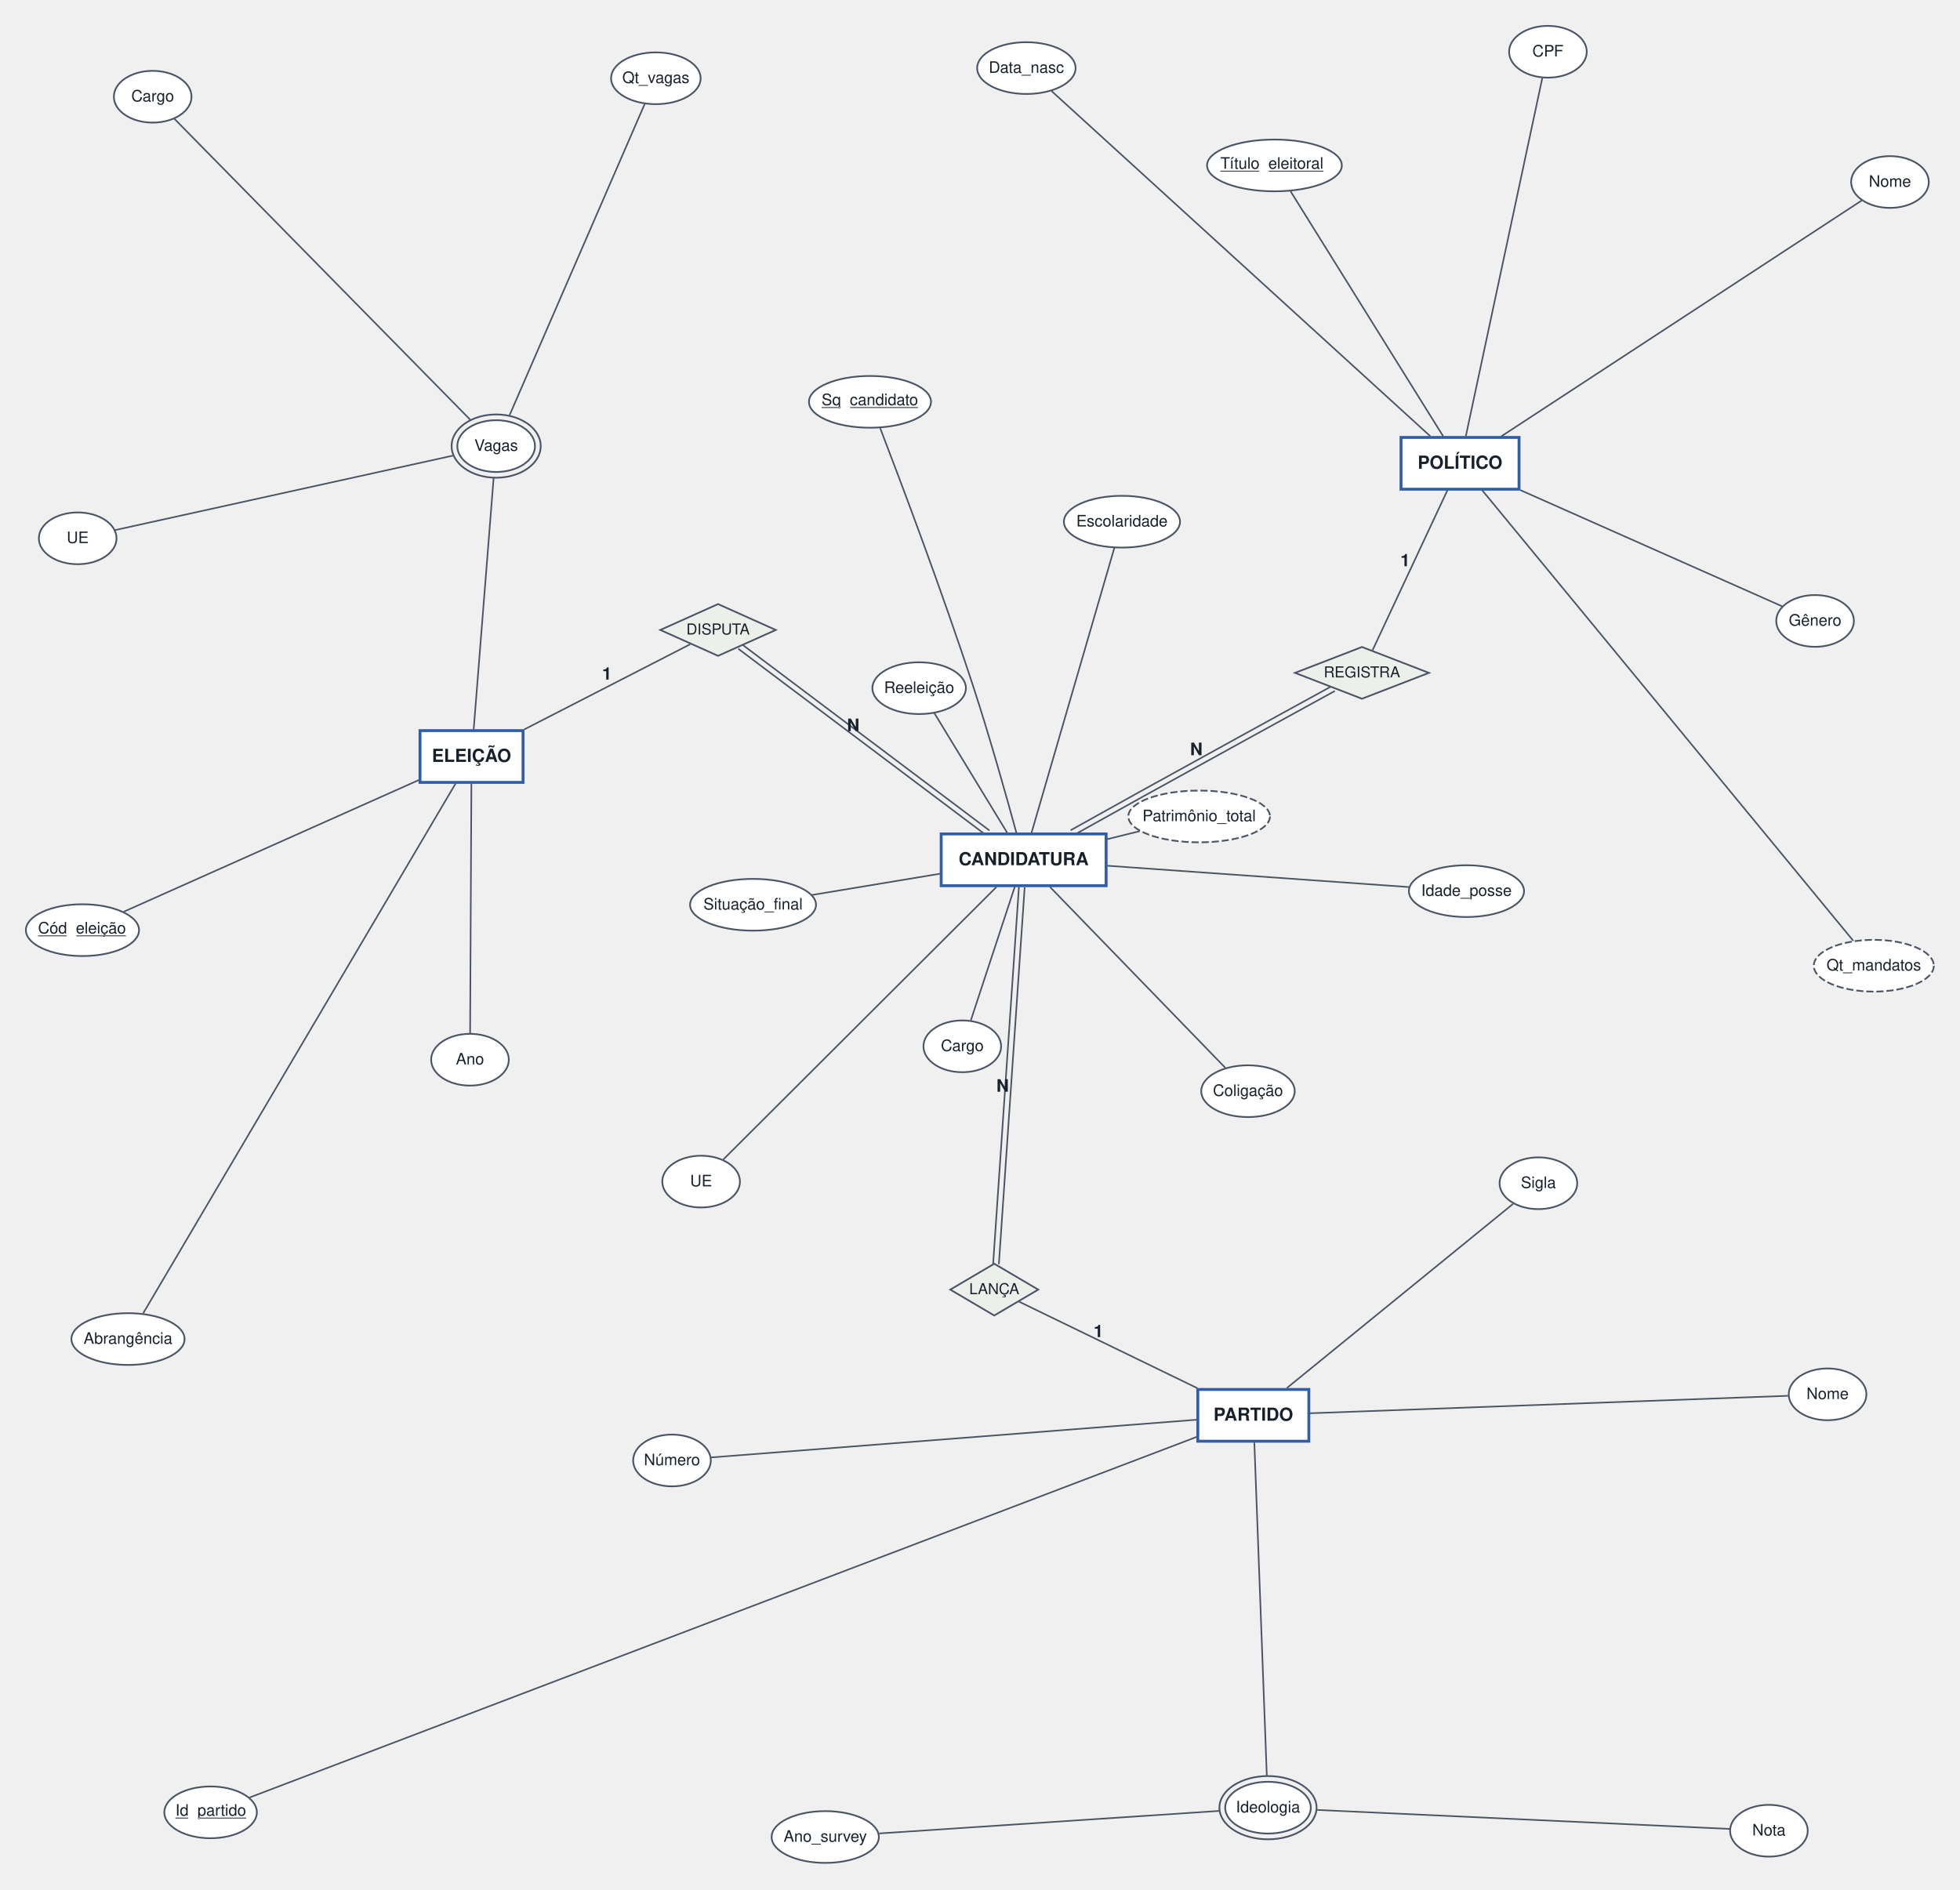
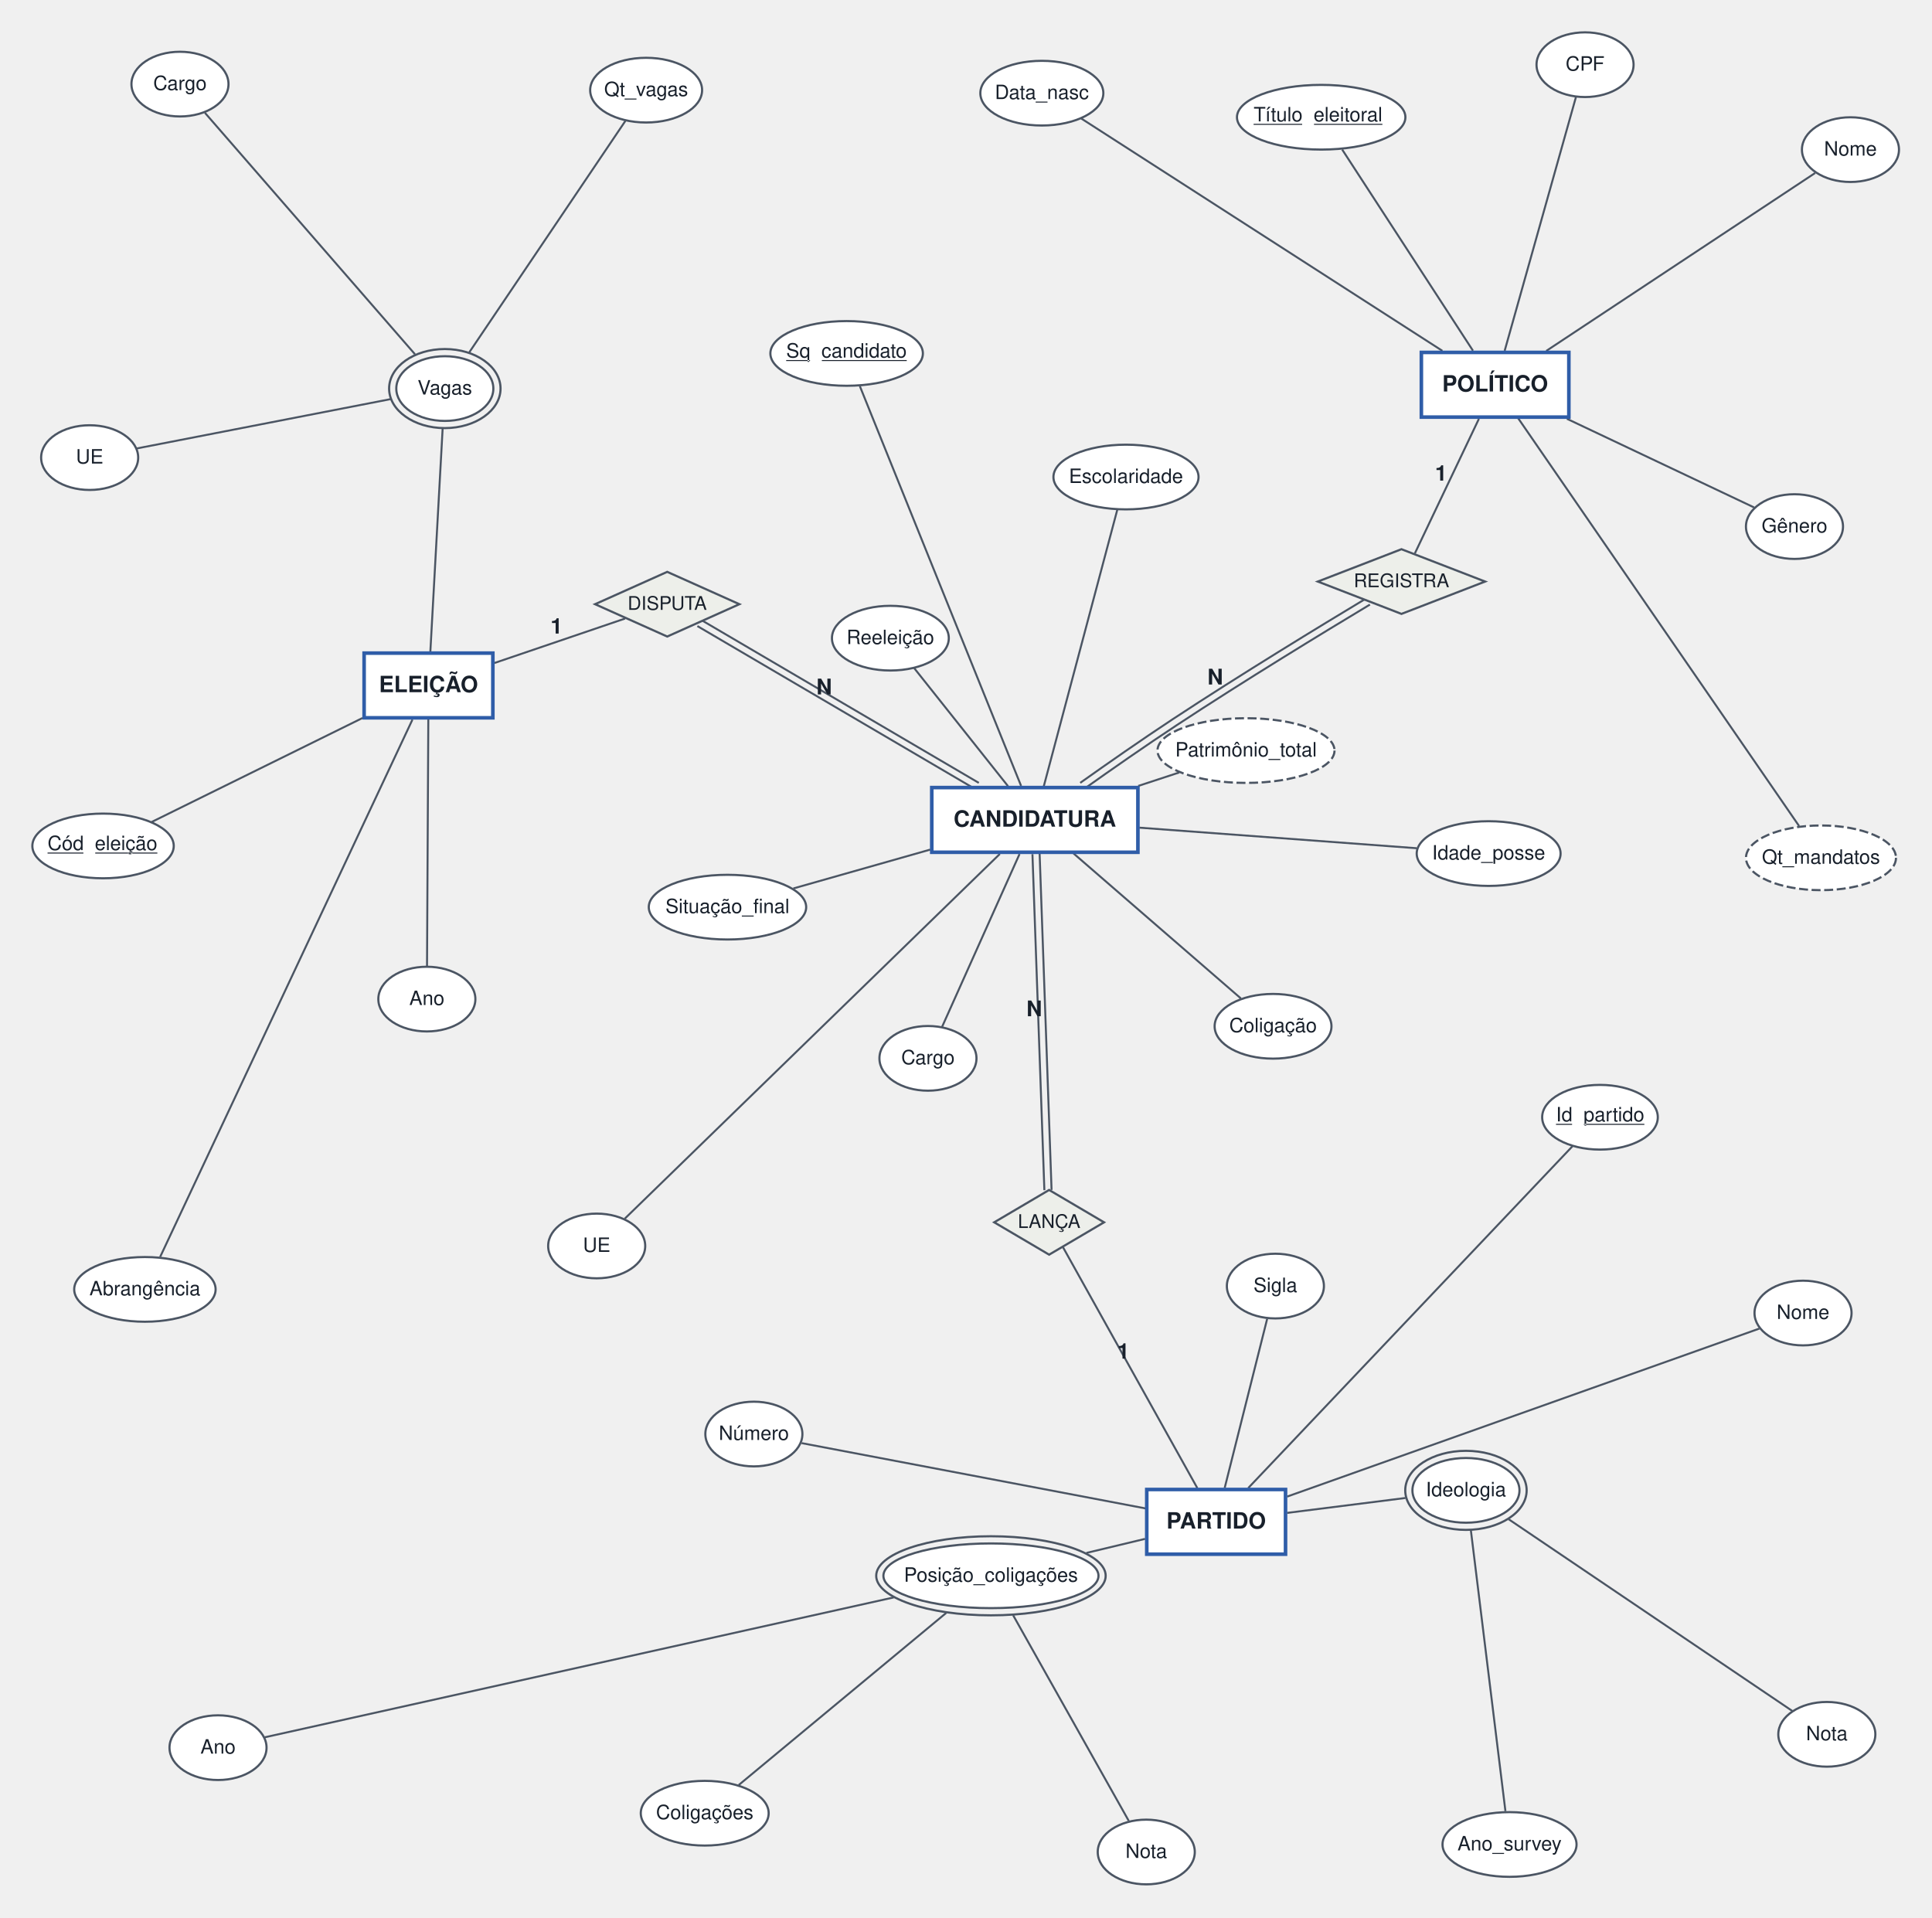
- <svg xmlns="http://www.w3.org/2000/svg" width="1363pt" height="1314pt" viewBox="0.00 0.00 1363.00 1314.00">
-   <g id="graph0" class="graph" transform="scale(1 1) rotate(0) translate(18 1295.62)">
+ <svg xmlns="http://www.w3.org/2000/svg" width="1075pt" height="1067pt" viewBox="0.00 0.00 1075.00 1067.00">
+   <g id="graph0" class="graph" transform="scale(1 1) rotate(0) translate(18 1048.53)">
    <g id="edge1" class="edge">
-       <path fill="none" stroke="#4b5563" stroke-width="1.1" d="M936.42,-843.25C949.07,-870.27 974.99,-925.68 988.58,-954.71" />
-       <text xml:space="preserve" text-anchor="middle" x="959.15" y="-901.82" font-family="Helvetica,sans-Serif" font-weight="bold" font-size="12.00" fill="#18202b">1</text>
+       <path fill="none" stroke="#4b5563" stroke-width="1.1" d="M769.27,-740.62C778.67,-760.37 794.8,-794.27 804.88,-815.46" />
+       <text xml:space="preserve" text-anchor="middle" x="783.82" y="-781.1" font-family="Helvetica,sans-Serif" font-weight="bold" font-size="12.00" fill="#18202b">1</text>
    </g>
    <g id="edge2" class="edge">
-       <path fill="none" stroke="#4b5563" stroke-width="1.1" d="M908.35,-818.56C879.17,-802.57 822.95,-771.73 775.24,-745.31 759.2,-736.42 741.43,-726.52 726.52,-718.18" />
-       <path fill="none" stroke="none" stroke-width="1.1" d="M909.31,-816.8C880.13,-800.82 823.91,-769.98 776.21,-743.56 760.17,-734.67 742.4,-724.77 727.49,-716.44" />
-       <path fill="none" stroke="#4b5563" stroke-width="1.1" d="M910.27,-815.05C881.09,-799.07 824.88,-768.23 777.18,-741.81 761.14,-732.93 743.38,-723.02 728.47,-714.69" />
-       <text xml:space="preserve" text-anchor="middle" x="813.94" y="-770.39" font-family="Helvetica,sans-Serif" font-weight="bold" font-size="12.00" fill="#18202b">N</text>
+       <path fill="none" stroke="#4b5563" stroke-width="1.1" d="M742.18,-715.55C717.39,-700.65 672.25,-673.18 634.52,-648.33 617.13,-636.87 598.01,-623.53 583.05,-612.91" />
+       <path fill="none" stroke="none" stroke-width="1.1" d="M743.22,-713.83C718.43,-698.94 673.29,-671.48 635.62,-646.66 618.27,-635.23 599.15,-621.89 584.2,-611.28" />
+       <path fill="none" stroke="#4b5563" stroke-width="1.1" d="M744.25,-712.12C719.46,-697.23 674.33,-669.77 636.72,-644.99 619.42,-633.59 600.3,-620.25 585.36,-609.64" />
+       <text xml:space="preserve" text-anchor="middle" x="658.18" y="-667.65" font-family="Helvetica,sans-Serif" font-weight="bold" font-size="12.00" fill="#18202b">N</text>
    </g>
    <g id="edge3" class="edge">
-       <path fill="none" stroke="#4b5563" stroke-width="1.1" d="M462,-847.57C434.06,-833.23 381.9,-806.44 346.54,-788.29" />
-       <text xml:space="preserve" text-anchor="middle" x="404.05" y="-822.96" font-family="Helvetica,sans-Serif" font-weight="bold" font-size="12.00" fill="#18202b">1</text>
+       <path fill="none" stroke="#4b5563" stroke-width="1.1" d="M329.81,-704.35C309.7,-697.5 280.38,-687.52 257.15,-679.62" />
+       <text xml:space="preserve" text-anchor="middle" x="291.65" y="-695.98" font-family="Helvetica,sans-Serif" font-weight="bold" font-size="12.00" fill="#18202b">1</text>
    </g>
    <g id="edge4" class="edge">
-       <path fill="none" stroke="#4b5563" stroke-width="1.1" d="M495.41,-844.4C531.67,-817.12 623.19,-748.27 667.65,-714.83" />
-       <path fill="none" stroke="none" stroke-width="1.1" d="M496.61,-846C532.88,-818.72 624.4,-749.87 668.85,-716.43" />
-       <path fill="none" stroke="#4b5563" stroke-width="1.1" d="M497.82,-847.59C534.08,-820.31 625.6,-751.47 670.06,-718.03" />
-       <text xml:space="preserve" text-anchor="middle" x="575.33" y="-787.12" font-family="Helvetica,sans-Serif" font-weight="bold" font-size="12.00" fill="#18202b">N</text>
+       <path fill="none" stroke="#4b5563" stroke-width="1.1" d="M370.03,-700.16C404.54,-679.91 480.98,-635.06 524.61,-609.45" />
+       <path fill="none" stroke="none" stroke-width="1.1" d="M371.04,-701.88C405.55,-681.63 481.99,-636.78 525.62,-611.18" />
+       <path fill="none" stroke="#4b5563" stroke-width="1.1" d="M372.06,-703.61C406.56,-683.36 483,-638.51 526.63,-612.9" />
+       <text xml:space="preserve" text-anchor="middle" x="440.58" y="-662.14" font-family="Helvetica,sans-Serif" font-weight="bold" font-size="12.00" fill="#18202b">N</text>
    </g>
    <g id="edge6" class="edge">
-       <path fill="none" stroke="#4b5563" stroke-width="1.1" d="M676.62,-416.37C680.23,-469.16 690.86,-624.5 694.57,-678.63" />
-       <path fill="none" stroke="none" stroke-width="1.1" d="M674.62,-416.51C678.24,-469.3 688.87,-624.64 692.57,-678.76" />
-       <path fill="none" stroke="#4b5563" stroke-width="1.1" d="M672.63,-416.64C676.24,-469.43 686.87,-624.78 690.58,-678.9" />
-       <text xml:space="preserve" text-anchor="middle" x="679.23" y="-536.33" font-family="Helvetica,sans-Serif" font-weight="bold" font-size="12.00" fill="#18202b">N</text>
+       <path fill="none" stroke="#4b5563" stroke-width="1.1" d="M567.11,-386.39C565.63,-428.01 561.98,-530.78 560.47,-573.39" />
+       <path fill="none" stroke="none" stroke-width="1.1" d="M565.11,-386.32C563.63,-427.94 559.99,-530.71 558.47,-573.32" />
+       <path fill="none" stroke="#4b5563" stroke-width="1.1" d="M563.11,-386.25C561.64,-427.87 557.99,-530.64 556.47,-573.25" />
+       <text xml:space="preserve" text-anchor="middle" x="557.47" y="-483.05" font-family="Helvetica,sans-Serif" font-weight="bold" font-size="12.00" fill="#18202b">N</text>
    </g>
    <g id="edge5" class="edge">
-       <path fill="none" stroke="#4b5563" stroke-width="1.1" d="M690.68,-390.32C719.04,-376.56 776.16,-348.84 814.64,-330.16" />
-       <text xml:space="preserve" text-anchor="middle" x="745.86" y="-365.68" font-family="Helvetica,sans-Serif" font-weight="bold" font-size="12.00" fill="#18202b">1</text>
+       <path fill="none" stroke="#4b5563" stroke-width="1.1" d="M573.51,-354.45C590.18,-324.57 629.39,-254.25 648.23,-220.47" />
+       <text xml:space="preserve" text-anchor="middle" x="607.06" y="-292.52" font-family="Helvetica,sans-Serif" font-weight="bold" font-size="12.00" fill="#18202b">1</text>
    </g>
    <g id="edge7" class="edge">
-       <path fill="none" stroke="#4b5563" stroke-width="1.1" d="M879.49,-1162.55C903.77,-1123.56 960.98,-1031.72 985.65,-992.11" />
+       <path fill="none" stroke="#4b5563" stroke-width="1.1" d="M728.8,-965.34C747.2,-937.04 782.78,-882.3 801.58,-853.39" />
    </g>
    <g id="edge8" class="edge">
-       <path fill="none" stroke="#4b5563" stroke-width="1.1" d="M1276.68,-1156.2C1225.24,-1122.53 1086.25,-1031.58 1025.92,-992.1" />
+       <path fill="none" stroke="#4b5563" stroke-width="1.1" d="M991.95,-952.25C956.78,-928.98 883.05,-880.18 842.36,-853.26" />
    </g>
    <g id="edge9" class="edge">
-       <path fill="none" stroke="#4b5563" stroke-width="1.1" d="M1054.52,-1241.28C1043.54,-1189.83 1012.5,-1044.48 1001.36,-992.32" />
+       <path fill="none" stroke="#4b5563" stroke-width="1.1" d="M858.87,-994.47C849.36,-960.6 828.91,-887.85 819.22,-853.34" />
    </g>
    <g id="edge10" class="edge">
-       <path fill="none" stroke="#4b5563" stroke-width="1.1" d="M713.26,-1232.31C765.55,-1184.64 920.39,-1043.5 976.62,-992.25" />
+       <path fill="none" stroke="#4b5563" stroke-width="1.1" d="M583.64,-982.58C629.06,-953.36 733.41,-886.22 784.56,-853.31" />
    </g>
    <g id="edge11" class="edge">
-       <path fill="none" stroke="#4b5563" stroke-width="1.1" d="M1221.44,-873.88C1180.01,-892.28 1091.8,-931.44 1039.24,-954.77" />
+       <path fill="none" stroke="#4b5563" stroke-width="1.1" d="M958.02,-766.16C931.37,-778.78 886.48,-800.05 853.86,-815.5" />
    </g>
    <g id="edge12" class="edge">
-       <path fill="none" stroke="#4b5563" stroke-width="1.1" d="M1270.79,-641.3C1222.14,-700.37 1063.02,-893.6 1012.71,-954.69" />
+       <path fill="none" stroke="#4b5563" stroke-width="1.1" d="M983.05,-588.88C950.26,-636.49 860.31,-767.06 826.75,-815.78" />
    </g>
    <g id="edge13" class="edge">
-       <path fill="none" stroke="#4b5563" stroke-width="1.1" d="M68.04,-661.52C117.54,-683.62 218.9,-728.86 273.37,-753.17" />
+       <path fill="none" stroke="#4b5563" stroke-width="1.1" d="M66.45,-591.18C97.63,-606.55 148.97,-631.88 183.71,-649.01" />
    </g>
    <g id="edge14" class="edge">
-       <path fill="none" stroke="#4b5563" stroke-width="1.1" d="M308.92,-576.94C309.12,-616.72 309.6,-710.57 309.81,-750.72" />
+       <path fill="none" stroke="#4b5563" stroke-width="1.1" d="M219.6,-510.94C219.78,-544.28 220.14,-614.48 220.32,-648.22" />
    </g>
    <g id="edge15" class="edge">
-       <path fill="none" stroke="#4b5563" stroke-width="1.1" d="M81.58,-382.25C120.95,-449.02 258.84,-682.87 298.91,-750.83" />
+       <path fill="none" stroke="#4b5563" stroke-width="1.1" d="M71.11,-349.13C98.38,-407.2 183.63,-588.77 211.5,-648.13" />
    </g>
    <g id="edge16" class="edge">
-       <path fill="none" stroke="#4b5563" stroke-width="1.1" d="M325.26,-963.07C321.88,-920.41 314.54,-827.93 311.39,-788.22" />
+       <path fill="none" stroke="#4b5563" stroke-width="1.1" d="M228.29,-810.03C226.48,-777.27 223.15,-716.67 221.46,-685.98" />
    </g>
    <g id="edge17" class="edge">
-       <path fill="none" stroke="#4b5563" stroke-width="1.1" d="M62.11,-926.97C116.1,-938.87 239.83,-966.14 297.02,-978.75" />
+       <path fill="none" stroke="#4b5563" stroke-width="1.1" d="M58.13,-799C94.67,-806.1 160.71,-818.94 199.27,-826.43" />
    </g>
    <g id="edge18" class="edge">
-       <path fill="none" stroke="#4b5563" stroke-width="1.1" d="M103.12,-1213.15C145,-1170.55 263.39,-1050.11 308.9,-1003.81" />
+       <path fill="none" stroke="#4b5563" stroke-width="1.1" d="M96,-985.79C123.23,-954.49 183.59,-885.1 212.9,-851.41" />
    </g>
    <g id="edge19" class="edge">
-       <path fill="none" stroke="#4b5563" stroke-width="1.1" d="M430.28,-1223.19C410.38,-1177.36 357.84,-1056.33 336.37,-1006.88" />
+       <path fill="none" stroke="#4b5563" stroke-width="1.1" d="M329.96,-981.23C309.11,-950.31 265.33,-885.4 243.09,-852.44" />
    </g>
    <g id="edge20" class="edge">
-       <path fill="none" stroke="#4b5563" stroke-width="1.1" d="M594.07,-997.89C607.48,-962.99 637.24,-884.31 659.18,-817.01 670.69,-781.72 682.39,-739.95 688.83,-716.34" />
+       <path fill="none" stroke="#4b5563" stroke-width="1.1" d="M460.45,-833.62C479.58,-786.19 530.73,-659.4 550.16,-611.22" />
    </g>
    <g id="edge21" class="edge">
-       <path fill="none" stroke="#4b5563" stroke-width="1.1" d="M484.98,-489.21C524.87,-529.01 631.38,-635.27 674.92,-678.71" />
+       <path fill="none" stroke="#4b5563" stroke-width="1.1" d="M329.63,-370.41C372.41,-412 491.35,-527.68 538.34,-573.37" />
    </g>
    <g id="edge22" class="edge">
-       <path fill="none" stroke="#4b5563" stroke-width="1.1" d="M657.12,-585.95C665.19,-610.45 679.53,-654.04 687.7,-678.9" />
+       <path fill="none" stroke="#4b5563" stroke-width="1.1" d="M506.23,-477.24C517.41,-502.19 537.78,-547.64 549.29,-573.31" />
    </g>
    <g id="edge23" class="edge">
-       <path fill="none" stroke="#4b5563" stroke-width="1.1" d="M834.04,-553.02C804.92,-583.06 742.97,-646.96 712.12,-678.79" />
+       <path fill="none" stroke="#4b5563" stroke-width="1.1" d="M672.47,-492.94C648.3,-513.88 605.26,-551.18 579.34,-573.63" />
    </g>
    <g id="edge24" class="edge">
-       <path fill="none" stroke="#4b5563" stroke-width="1.1" d="M756.97,-914.72C744.31,-871.16 712.19,-760.67 699.32,-716.39" />
+       <path fill="none" stroke="#4b5563" stroke-width="1.1" d="M603.66,-764.8C594.01,-728.52 572.55,-647.79 562.8,-611.1" />
    </g>
    <g id="edge25" class="edge">
-       <path fill="none" stroke="#4b5563" stroke-width="1.1" d="M961.85,-678.67C908.48,-682.45 813.51,-689.16 752.14,-693.5" />
+       <path fill="none" stroke="#4b5563" stroke-width="1.1" d="M770.3,-576.54C728.72,-579.62 663.23,-584.48 615.94,-587.98" />
    </g>
    <g id="edge26" class="edge">
-       <path fill="none" stroke="#4b5563" stroke-width="1.1" d="M631.75,-799.65C645.22,-777.53 668.41,-739.44 682.32,-716.58" />
+       <path fill="none" stroke="#4b5563" stroke-width="1.1" d="M490.69,-676.73C505.05,-658.66 527.89,-629.92 542.87,-611.08" />
    </g>
    <g id="edge27" class="edge">
-       <path fill="none" stroke="#4b5563" stroke-width="1.1" d="M546.5,-673.15C572.56,-677.47 606.73,-683.15 635.61,-687.94" />
+       <path fill="none" stroke="#4b5563" stroke-width="1.1" d="M423.47,-554.17C445.65,-560.46 474.42,-568.63 499.64,-575.79" />
    </g>
    <g id="edge28" class="edge">
-       <path fill="none" stroke="#4b5563" stroke-width="1.1" d="M774.58,-717.57C767.25,-715.76 759.49,-713.85 751.81,-711.94" />
+       <path fill="none" stroke="#4b5563" stroke-width="1.1" d="M638.12,-618.68C630.86,-616.29 623.09,-613.74 615.34,-611.2" />
    </g>
    <g id="edge29" class="edge">
-       <path fill="none" stroke="#4b5563" stroke-width="1.1" d="M155.55,-45.47C266.11,-87.57 683.3,-246.43 814.1,-296.24" />
+       <path fill="none" stroke="#4b5563" stroke-width="1.1" d="M856.9,-410.66C818.35,-370.03 717.69,-263.91 676.57,-220.56" />
    </g>
    <g id="edge30" class="edge">
-       <path fill="none" stroke="#4b5563" stroke-width="1.1" d="M476.45,-281.99C546.3,-287.41 732.4,-301.86 814.14,-308.21" />
+       <path fill="none" stroke="#4b5563" stroke-width="1.1" d="M428.03,-245.52C473.46,-236.89 566.34,-219.25 619.33,-209.19" />
    </g>
    <g id="edge31" class="edge">
-       <path fill="none" stroke="#4b5563" stroke-width="1.1" d="M1034.23,-458.35C998.41,-429.19 917.01,-362.92 876.86,-330.23" />
+       <path fill="none" stroke="#4b5563" stroke-width="1.1" d="M687.07,-314.65C680.84,-289.87 669.76,-245.78 663.45,-220.64" />
    </g>
    <g id="edge32" class="edge">
-       <path fill="none" stroke="#4b5563" stroke-width="1.1" d="M1225.46,-324.86C1156.12,-322.33 973.7,-315.66 892.97,-312.71" />
+       <path fill="none" stroke="#4b5563" stroke-width="1.1" d="M960.96,-309.26C905.02,-289.36 766.59,-240.1 698.21,-215.77" />
    </g>
    <g id="edge33" class="edge">
-       <path fill="none" stroke="#4b5563" stroke-width="1.1" d="M862.94,-60.73C860.98,-113.17 856.11,-243.45 854.28,-292.33" />
+       <path fill="none" stroke="#4b5563" stroke-width="1.1" d="M764.04,-214.99C744.19,-212.49 718.98,-209.31 698.19,-206.69" />
    </g>
    <g id="edge34" class="edge">
-       <path fill="none" stroke="#4b5563" stroke-width="1.1" d="M593.33,-20.48C653.75,-24.48 771.82,-32.31 829.89,-36.15" />
+       <path fill="none" stroke="#4b5563" stroke-width="1.1" d="M819.65,-40.71C815.17,-77.12 805.24,-157.82 800.42,-197.01" />
    </g>
    <g id="edge35" class="edge">
-       <path fill="none" stroke="#4b5563" stroke-width="1.1" d="M1184.79,-23.62C1121.91,-26.51 967.15,-33.64 898.05,-36.82" />
+       <path fill="none" stroke="#4b5563" stroke-width="1.1" d="M979.23,-96.5C942.32,-121.45 861.71,-175.94 821.49,-203.13" />
+     </g>
+     <g id="edge36" class="edge">
+       <path fill="none" stroke="#4b5563" stroke-width="1.1" d="M586.52,-184.42C597.46,-187.04 608.8,-189.76 619.15,-192.24" />
+     </g>
+     <g id="edge37" class="edge">
+       <path fill="none" stroke="#4b5563" stroke-width="1.1" d="M129.25,-81.81C197.98,-97.1 385.95,-138.9 479.3,-159.66" />
+     </g>
+     <g id="edge38" class="edge">
+       <path fill="none" stroke="#4b5563" stroke-width="1.1" d="M610.05,-35.33C594.25,-63.43 563.06,-118.9 545.73,-149.73" />
+     </g>
+     <g id="edge39" class="edge">
+       <path fill="none" stroke="#4b5563" stroke-width="1.1" d="M393.02,-55.25C421.77,-79.1 476.54,-124.54 508.5,-151.05" />
    </g>
    <g id="node1" class="node">
-       <polygon fill="#ffffff" stroke="#2f5da8" stroke-width="2" points="1038.35,-991.39 956.29,-991.39 956.29,-955.39 1038.35,-955.39 1038.35,-991.39" />
-       <text xml:space="preserve" text-anchor="middle" x="997.32" y="-969.64" font-family="Helvetica,sans-Serif" font-weight="bold" font-size="12.50" fill="#18202b">POLÍTICO</text>
+       <polygon fill="#ffffff" stroke="#2f5da8" stroke-width="2" points="854.94,-852.43 772.87,-852.43 772.87,-816.43 854.94,-816.43 854.94,-852.43" />
+       <text xml:space="preserve" text-anchor="middle" x="813.9" y="-830.68" font-family="Helvetica,sans-Serif" font-weight="bold" font-size="12.50" fill="#18202b">POLÍTICO</text>
    </g>
    <g id="node2" class="node">
-       <polygon fill="#ffffff" stroke="#2f5da8" stroke-width="2" points="345.72,-787.48 274.08,-787.48 274.08,-751.48 345.72,-751.48 345.72,-787.48" />
-       <text xml:space="preserve" text-anchor="middle" x="309.9" y="-765.73" font-family="Helvetica,sans-Serif" font-weight="bold" font-size="12.50" fill="#18202b">ELEIÇÃO</text>
+       <polygon fill="#ffffff" stroke="#2f5da8" stroke-width="2" points="256.23,-685.11 184.6,-685.11 184.6,-649.11 256.23,-649.11 256.23,-685.11" />
+       <text xml:space="preserve" text-anchor="middle" x="220.42" y="-663.36" font-family="Helvetica,sans-Serif" font-weight="bold" font-size="12.50" fill="#18202b">ELEIÇÃO</text>
    </g>
    <g id="node3" class="node">
-       <polygon fill="#ffffff" stroke="#2f5da8" stroke-width="2" points="751.21,-715.62 636.51,-715.62 636.51,-679.62 751.21,-679.62 751.21,-715.62" />
-       <text xml:space="preserve" text-anchor="middle" x="693.86" y="-693.87" font-family="Helvetica,sans-Serif" font-weight="bold" font-size="12.50" fill="#18202b">CANDIDATURA</text>
+       <polygon fill="#ffffff" stroke="#2f5da8" stroke-width="2" points="615.15,-610.29 500.45,-610.29 500.45,-574.29 615.15,-574.29 615.15,-610.29" />
+       <text xml:space="preserve" text-anchor="middle" x="557.8" y="-588.54" font-family="Helvetica,sans-Serif" font-weight="bold" font-size="12.50" fill="#18202b">CANDIDATURA</text>
    </g>
    <g id="node4" class="node">
-       <polygon fill="#ffffff" stroke="#2f5da8" stroke-width="2" points="892.18,-329.27 814.97,-329.27 814.97,-293.27 892.18,-293.27 892.18,-329.27" />
-       <text xml:space="preserve" text-anchor="middle" x="853.57" y="-307.52" font-family="Helvetica,sans-Serif" font-weight="bold" font-size="12.50" fill="#18202b">PARTIDO</text>
+       <polygon fill="#ffffff" stroke="#2f5da8" stroke-width="2" points="697.29,-219.71 620.08,-219.71 620.08,-183.71 697.29,-183.71 697.29,-219.71" />
+       <text xml:space="preserve" text-anchor="middle" x="658.69" y="-197.96" font-family="Helvetica,sans-Serif" font-weight="bold" font-size="12.50" fill="#18202b">PARTIDO</text>
    </g>
    <g id="node5" class="node">
-       <polygon fill="#edefea" stroke="#4b5563" stroke-width="1.2" points="929.12,-845.65 882.57,-827.65 929.12,-809.65 975.67,-827.65 929.12,-845.65" />
-       <text xml:space="preserve" text-anchor="middle" x="929.12" y="-824.5" font-family="Helvetica,sans-Serif" font-size="10.50" fill="#18202b">REGISTRA</text>
+       <polygon fill="#edefea" stroke="#4b5563" stroke-width="1.2" points="761.8,-742.93 715.26,-724.93 761.8,-706.93 808.35,-724.93 761.8,-742.93" />
+       <text xml:space="preserve" text-anchor="middle" x="761.8" y="-721.78" font-family="Helvetica,sans-Serif" font-size="10.50" fill="#18202b">REGISTRA</text>
    </g>
    <g id="node6" class="node">
-       <polygon fill="#edefea" stroke="#4b5563" stroke-width="1.2" points="481.33,-875.49 441.18,-857.49 481.33,-839.49 521.48,-857.49 481.33,-875.49" />
-       <text xml:space="preserve" text-anchor="middle" x="481.33" y="-854.34" font-family="Helvetica,sans-Serif" font-size="10.50" fill="#18202b">DISPUTA</text>
+       <polygon fill="#edefea" stroke="#4b5563" stroke-width="1.2" points="353.25,-730.33 313.1,-712.33 353.25,-694.33 393.4,-712.33 353.25,-730.33" />
+       <text xml:space="preserve" text-anchor="middle" x="353.25" y="-709.18" font-family="Helvetica,sans-Serif" font-size="10.50" fill="#18202b">DISPUTA</text>
    </g>
    <g id="node7" class="node">
-       <polygon fill="#edefea" stroke="#4b5563" stroke-width="1.2" points="673.4,-416.7 642.84,-398.7 673.4,-380.7 703.97,-398.7 673.4,-416.7" />
-       <text xml:space="preserve" text-anchor="middle" x="673.4" y="-395.55" font-family="Helvetica,sans-Serif" font-size="10.50" fill="#18202b">LANÇA</text>
+       <polygon fill="#edefea" stroke="#4b5563" stroke-width="1.2" points="565.75,-386.38 535.19,-368.38 565.75,-350.38 596.31,-368.38 565.75,-386.38" />
+       <text xml:space="preserve" text-anchor="middle" x="565.75" y="-365.23" font-family="Helvetica,sans-Serif" font-size="10.50" fill="#18202b">LANÇA</text>
    </g>
    <g id="node8" class="node">
-       <ellipse fill="#ffffff" stroke="#4b5563" stroke-width="1.2" cx="868.26" cy="-1180.57" rx="46.86" ry="18" />
-       <text xml:space="preserve" text-anchor="start" x="830.65" y="-1178.27" font-family="Helvetica,sans-Serif" text-decoration="underline" font-size="11.00" fill="#18202b">Título_eleitoral</text>
+       <ellipse fill="#ffffff" stroke="#4b5563" stroke-width="1.2" cx="717.13" cy="-983.3" rx="46.86" ry="18" />
+       <text xml:space="preserve" text-anchor="start" x="679.53" y="-981" font-family="Helvetica,sans-Serif" text-decoration="underline" font-size="11.00" fill="#18202b">Título_eleitoral</text>
    </g>
    <g id="node9" class="node">
-       <ellipse fill="#ffffff" stroke="#4b5563" stroke-width="1.2" cx="1296.3" cy="-1169.03" rx="27" ry="18" />
-       <text xml:space="preserve" text-anchor="middle" x="1296.3" y="-1165.73" font-family="Helvetica,sans-Serif" font-size="11.00" fill="#18202b">Nome</text>
+       <ellipse fill="#ffffff" stroke="#4b5563" stroke-width="1.2" cx="1011.63" cy="-965.27" rx="27" ry="18" />
+       <text xml:space="preserve" text-anchor="middle" x="1011.63" y="-961.97" font-family="Helvetica,sans-Serif" font-size="11.00" fill="#18202b">Nome</text>
    </g>
    <g id="node10" class="node">
-       <ellipse fill="#ffffff" stroke="#4b5563" stroke-width="1.2" cx="1058.44" cy="-1259.62" rx="27" ry="18" />
-       <text xml:space="preserve" text-anchor="middle" x="1058.44" y="-1256.32" font-family="Helvetica,sans-Serif" font-size="11.00" fill="#18202b">CPF</text>
+       <ellipse fill="#ffffff" stroke="#4b5563" stroke-width="1.2" cx="863.95" cy="-1012.53" rx="27" ry="18" />
+       <text xml:space="preserve" text-anchor="middle" x="863.95" y="-1009.23" font-family="Helvetica,sans-Serif" font-size="11.00" fill="#18202b">CPF</text>
    </g>
    <g id="node11" class="node">
-       <ellipse fill="#ffffff" stroke="#4b5563" stroke-width="1.2" cx="695.74" cy="-1248.27" rx="34.22" ry="18" />
-       <text xml:space="preserve" text-anchor="middle" x="695.74" y="-1244.97" font-family="Helvetica,sans-Serif" font-size="11.00" fill="#18202b">Data_nasc</text>
+       <ellipse fill="#ffffff" stroke="#4b5563" stroke-width="1.2" cx="561.7" cy="-996.69" rx="34.22" ry="18" />
+       <text xml:space="preserve" text-anchor="middle" x="561.7" y="-993.39" font-family="Helvetica,sans-Serif" font-size="11.00" fill="#18202b">Data_nasc</text>
    </g>
    <g id="node12" class="node">
-       <ellipse fill="#ffffff" stroke="#4b5563" stroke-width="1.2" cx="1244.22" cy="-863.77" rx="27" ry="18" />
-       <text xml:space="preserve" text-anchor="middle" x="1244.22" y="-860.47" font-family="Helvetica,sans-Serif" font-size="11.00" fill="#18202b">Gênero</text>
+       <ellipse fill="#ffffff" stroke="#4b5563" stroke-width="1.2" cx="980.48" cy="-755.52" rx="27" ry="18" />
+       <text xml:space="preserve" text-anchor="middle" x="980.48" y="-752.22" font-family="Helvetica,sans-Serif" font-size="11.00" fill="#18202b">Gênero</text>
    </g>
    <g id="node13" class="node">
-       <ellipse fill="#ffffff" stroke="#4b5563" stroke-width="1.2" stroke-dasharray="5,2" cx="1285.06" cy="-623.97" rx="41.73" ry="18" />
-       <text xml:space="preserve" text-anchor="middle" x="1285.06" y="-620.67" font-family="Helvetica,sans-Serif" font-size="11.00" fill="#18202b">Qt_mandatos</text>
+       <ellipse fill="#ffffff" stroke="#4b5563" stroke-width="1.2" stroke-dasharray="5,2" cx="995.23" cy="-571.2" rx="41.73" ry="18" />
+       <text xml:space="preserve" text-anchor="middle" x="995.23" y="-567.9" font-family="Helvetica,sans-Serif" font-size="11.00" fill="#18202b">Qt_mandatos</text>
    </g>
    <g id="node14" class="node">
-       <ellipse fill="#ffffff" stroke="#4b5563" stroke-width="1.2" cx="39.34" cy="-648.71" rx="39.34" ry="18" />
-       <text xml:space="preserve" text-anchor="start" x="8.46" y="-646.41" font-family="Helvetica,sans-Serif" text-decoration="underline" font-size="11.00" fill="#18202b">Cód_eleição</text>
+       <ellipse fill="#ffffff" stroke="#4b5563" stroke-width="1.2" cx="39.34" cy="-577.81" rx="39.34" ry="18" />
+       <text xml:space="preserve" text-anchor="start" x="8.46" y="-575.51" font-family="Helvetica,sans-Serif" text-decoration="underline" font-size="11.00" fill="#18202b">Cód_eleição</text>
    </g>
    <g id="node15" class="node">
-       <ellipse fill="#ffffff" stroke="#4b5563" stroke-width="1.2" cx="308.83" cy="-558.6" rx="27" ry="18" />
-       <text xml:space="preserve" text-anchor="middle" x="308.83" y="-555.3" font-family="Helvetica,sans-Serif" font-size="11.00" fill="#18202b">Ano</text>
+       <ellipse fill="#ffffff" stroke="#4b5563" stroke-width="1.2" cx="219.51" cy="-492.59" rx="27" ry="18" />
+       <text xml:space="preserve" text-anchor="middle" x="219.51" y="-489.29" font-family="Helvetica,sans-Serif" font-size="11.00" fill="#18202b">Ano</text>
    </g>
    <g id="node16" class="node">
-       <ellipse fill="#ffffff" stroke="#4b5563" stroke-width="1.2" cx="71.01" cy="-364.32" rx="39.34" ry="18" />
-       <text xml:space="preserve" text-anchor="middle" x="71.01" y="-361.02" font-family="Helvetica,sans-Serif" font-size="11.00" fill="#18202b">Abrangência</text>
+       <ellipse fill="#ffffff" stroke="#4b5563" stroke-width="1.2" cx="62.63" cy="-331.06" rx="39.34" ry="18" />
+       <text xml:space="preserve" text-anchor="middle" x="62.63" y="-327.76" font-family="Helvetica,sans-Serif" font-size="11.00" fill="#18202b">Abrangência</text>
    </g>
    <g id="node17" class="node">
-       <ellipse fill="#ffffff" stroke="#4b5563" stroke-width="1.2" cx="327.03" cy="-985.37" rx="27" ry="18" />
-       <ellipse fill="none" stroke="#4b5563" stroke-width="1.2" cx="327.03" cy="-985.37" rx="31" ry="22" />
-       <text xml:space="preserve" text-anchor="middle" x="327.03" y="-982.07" font-family="Helvetica,sans-Serif" font-size="11.00" fill="#18202b">Vagas</text>
+       <ellipse fill="#ffffff" stroke="#4b5563" stroke-width="1.2" cx="229.51" cy="-832.31" rx="27" ry="18" />
+       <ellipse fill="none" stroke="#4b5563" stroke-width="1.2" cx="229.51" cy="-832.31" rx="31" ry="22" />
+       <text xml:space="preserve" text-anchor="middle" x="229.51" y="-829.01" font-family="Helvetica,sans-Serif" font-size="11.00" fill="#18202b">Vagas</text>
    </g>
    <g id="node18" class="node">
-       <ellipse fill="#ffffff" stroke="#4b5563" stroke-width="1.2" cx="36.03" cy="-921.22" rx="27" ry="18" />
-       <text xml:space="preserve" text-anchor="middle" x="36.03" y="-917.92" font-family="Helvetica,sans-Serif" font-size="11.00" fill="#18202b">UE</text>
+       <ellipse fill="#ffffff" stroke="#4b5563" stroke-width="1.2" cx="31.89" cy="-793.9" rx="27" ry="18" />
+       <text xml:space="preserve" text-anchor="middle" x="31.89" y="-790.6" font-family="Helvetica,sans-Serif" font-size="11.00" fill="#18202b">UE</text>
    </g>
    <g id="node19" class="node">
-       <ellipse fill="#ffffff" stroke="#4b5563" stroke-width="1.2" cx="88.18" cy="-1228.35" rx="27" ry="18" />
-       <text xml:space="preserve" text-anchor="middle" x="88.18" y="-1225.05" font-family="Helvetica,sans-Serif" font-size="11.00" fill="#18202b">Cargo</text>
+       <ellipse fill="#ffffff" stroke="#4b5563" stroke-width="1.2" cx="82.14" cy="-1001.73" rx="27" ry="18" />
+       <text xml:space="preserve" text-anchor="middle" x="82.14" y="-998.43" font-family="Helvetica,sans-Serif" font-size="11.00" fill="#18202b">Cargo</text>
    </g>
    <g id="node20" class="node">
-       <ellipse fill="#ffffff" stroke="#4b5563" stroke-width="1.2" cx="438.09" cy="-1241.18" rx="31.14" ry="18" />
-       <text xml:space="preserve" text-anchor="middle" x="438.09" y="-1237.88" font-family="Helvetica,sans-Serif" font-size="11.00" fill="#18202b">Qt_vagas</text>
+       <ellipse fill="#ffffff" stroke="#4b5563" stroke-width="1.2" cx="341.52" cy="-998.37" rx="31.14" ry="18" />
+       <text xml:space="preserve" text-anchor="middle" x="341.52" y="-995.07" font-family="Helvetica,sans-Serif" font-size="11.00" fill="#18202b">Qt_vagas</text>
    </g>
    <g id="node21" class="node">
-       <ellipse fill="#ffffff" stroke="#4b5563" stroke-width="1.2" cx="587" cy="-1016.14" rx="42.43" ry="18" />
-       <text xml:space="preserve" text-anchor="start" x="553.36" y="-1013.84" font-family="Helvetica,sans-Serif" text-decoration="underline" font-size="11.00" fill="#18202b">Sq_candidato</text>
+       <ellipse fill="#ffffff" stroke="#4b5563" stroke-width="1.2" cx="453.08" cy="-851.87" rx="42.43" ry="18" />
+       <text xml:space="preserve" text-anchor="start" x="419.45" y="-849.57" font-family="Helvetica,sans-Serif" text-decoration="underline" font-size="11.00" fill="#18202b">Sq_candidato</text>
    </g>
    <g id="node22" class="node">
-       <ellipse fill="#ffffff" stroke="#4b5563" stroke-width="1.2" cx="469.57" cy="-473.83" rx="27" ry="18" />
-       <text xml:space="preserve" text-anchor="middle" x="469.57" y="-470.53" font-family="Helvetica,sans-Serif" font-size="11.00" fill="#18202b">UE</text>
+       <ellipse fill="#ffffff" stroke="#4b5563" stroke-width="1.2" cx="314.01" cy="-355.22" rx="27" ry="18" />
+       <text xml:space="preserve" text-anchor="middle" x="314.01" y="-351.92" font-family="Helvetica,sans-Serif" font-size="11.00" fill="#18202b">UE</text>
    </g>
    <g id="node23" class="node">
-       <ellipse fill="#ffffff" stroke="#4b5563" stroke-width="1.2" cx="651.19" cy="-567.91" rx="27" ry="18" />
-       <text xml:space="preserve" text-anchor="middle" x="651.19" y="-564.61" font-family="Helvetica,sans-Serif" font-size="11.00" fill="#18202b">Cargo</text>
+       <ellipse fill="#ffffff" stroke="#4b5563" stroke-width="1.2" cx="498.33" cy="-459.62" rx="27" ry="18" />
+       <text xml:space="preserve" text-anchor="middle" x="498.33" y="-456.32" font-family="Helvetica,sans-Serif" font-size="11.00" fill="#18202b">Cargo</text>
    </g>
    <g id="node24" class="node">
-       <ellipse fill="#ffffff" stroke="#4b5563" stroke-width="1.2" cx="849.86" cy="-536.71" rx="32.51" ry="18" />
-       <text xml:space="preserve" text-anchor="middle" x="849.86" y="-533.41" font-family="Helvetica,sans-Serif" font-size="11.00" fill="#18202b">Coligação</text>
+       <ellipse fill="#ffffff" stroke="#4b5563" stroke-width="1.2" cx="690.35" cy="-477.46" rx="32.51" ry="18" />
+       <text xml:space="preserve" text-anchor="middle" x="690.35" y="-474.16" font-family="Helvetica,sans-Serif" font-size="11.00" fill="#18202b">Coligação</text>
    </g>
    <g id="node25" class="node">
-       <ellipse fill="#ffffff" stroke="#4b5563" stroke-width="1.2" cx="762.22" cy="-932.78" rx="40.37" ry="18" />
-       <text xml:space="preserve" text-anchor="middle" x="762.22" y="-929.48" font-family="Helvetica,sans-Serif" font-size="11.00" fill="#18202b">Escolaridade</text>
+       <ellipse fill="#ffffff" stroke="#4b5563" stroke-width="1.2" cx="608.52" cy="-783.09" rx="40.37" ry="18" />
+       <text xml:space="preserve" text-anchor="middle" x="608.52" y="-779.79" font-family="Helvetica,sans-Serif" font-size="11.00" fill="#18202b">Escolaridade</text>
    </g>
    <g id="node26" class="node">
-       <ellipse fill="#ffffff" stroke="#4b5563" stroke-width="1.2" cx="1001.8" cy="-675.85" rx="40.03" ry="18" />
-       <text xml:space="preserve" text-anchor="middle" x="1001.8" y="-672.55" font-family="Helvetica,sans-Serif" font-size="11.00" fill="#18202b">Idade_posse</text>
+       <ellipse fill="#ffffff" stroke="#4b5563" stroke-width="1.2" cx="810.31" cy="-573.57" rx="40.03" ry="18" />
+       <text xml:space="preserve" text-anchor="middle" x="810.31" y="-570.27" font-family="Helvetica,sans-Serif" font-size="11.00" fill="#18202b">Idade_posse</text>
    </g>
    <g id="node27" class="node">
-       <ellipse fill="#ffffff" stroke="#4b5563" stroke-width="1.2" cx="621.18" cy="-817.01" rx="32.51" ry="18" />
-       <text xml:space="preserve" text-anchor="middle" x="621.18" y="-813.71" font-family="Helvetica,sans-Serif" font-size="11.00" fill="#18202b">Reeleição</text>
+       <ellipse fill="#ffffff" stroke="#4b5563" stroke-width="1.2" cx="477.42" cy="-693.43" rx="32.51" ry="18" />
+       <text xml:space="preserve" text-anchor="middle" x="477.42" y="-690.13" font-family="Helvetica,sans-Serif" font-size="11.00" fill="#18202b">Reeleição</text>
    </g>
    <g id="node28" class="node">
-       <ellipse fill="#ffffff" stroke="#4b5563" stroke-width="1.2" cx="505.67" cy="-666.36" rx="43.79" ry="18" />
-       <text xml:space="preserve" text-anchor="middle" x="505.67" y="-663.06" font-family="Helvetica,sans-Serif" font-size="11.00" fill="#18202b">Situação_final</text>
+       <ellipse fill="#ffffff" stroke="#4b5563" stroke-width="1.2" cx="386.78" cy="-543.75" rx="43.79" ry="18" />
+       <text xml:space="preserve" text-anchor="middle" x="386.78" y="-540.45" font-family="Helvetica,sans-Serif" font-size="11.00" fill="#18202b">Situação_final</text>
    </g>
    <g id="node29" class="node">
-       <ellipse fill="#ffffff" stroke="#4b5563" stroke-width="1.2" stroke-dasharray="5,2" cx="815.89" cy="-727.79" rx="49.25" ry="18" />
-       <text xml:space="preserve" text-anchor="middle" x="815.89" y="-724.49" font-family="Helvetica,sans-Serif" font-size="11.00" fill="#18202b">Patrimônio_total</text>
+       <ellipse fill="#ffffff" stroke="#4b5563" stroke-width="1.2" stroke-dasharray="5,2" cx="675.3" cy="-630.89" rx="49.25" ry="18" />
+       <text xml:space="preserve" text-anchor="middle" x="675.3" y="-627.59" font-family="Helvetica,sans-Serif" font-size="11.00" fill="#18202b">Patrimônio_total</text>
    </g>
    <g id="node30" class="node">
-       <ellipse fill="#ffffff" stroke="#4b5563" stroke-width="1.2" cx="128.45" cy="-35.15" rx="32.17" ry="18" />
-       <text xml:space="preserve" text-anchor="start" x="103.99" y="-32.85" font-family="Helvetica,sans-Serif" text-decoration="underline" font-size="11.00" fill="#18202b">Id_partido</text>
+       <ellipse fill="#ffffff" stroke="#4b5563" stroke-width="1.2" cx="872.26" cy="-426.85" rx="32.17" ry="18" />
+       <text xml:space="preserve" text-anchor="start" x="847.79" y="-424.55" font-family="Helvetica,sans-Serif" text-decoration="underline" font-size="11.00" fill="#18202b">Id_partido</text>
    </g>
    <g id="node31" class="node">
-       <ellipse fill="#ffffff" stroke="#4b5563" stroke-width="1.2" cx="449.3" cy="-279.88" rx="27" ry="18" />
-       <text xml:space="preserve" text-anchor="middle" x="449.3" y="-276.58" font-family="Helvetica,sans-Serif" font-size="11.00" fill="#18202b">Número</text>
+       <ellipse fill="#ffffff" stroke="#4b5563" stroke-width="1.2" cx="401.47" cy="-250.57" rx="27" ry="18" />
+       <text xml:space="preserve" text-anchor="middle" x="401.47" y="-247.27" font-family="Helvetica,sans-Serif" font-size="11.00" fill="#18202b">Número</text>
    </g>
    <g id="node32" class="node">
-       <ellipse fill="#ffffff" stroke="#4b5563" stroke-width="1.2" cx="1051.82" cy="-472.68" rx="27" ry="18" />
-       <text xml:space="preserve" text-anchor="middle" x="1051.82" y="-469.38" font-family="Helvetica,sans-Serif" font-size="11.00" fill="#18202b">Sigla</text>
+       <ellipse fill="#ffffff" stroke="#4b5563" stroke-width="1.2" cx="691.65" cy="-332.9" rx="27" ry="18" />
+       <text xml:space="preserve" text-anchor="middle" x="691.65" y="-329.6" font-family="Helvetica,sans-Serif" font-size="11.00" fill="#18202b">Sigla</text>
    </g>
    <g id="node33" class="node">
-       <ellipse fill="#ffffff" stroke="#4b5563" stroke-width="1.2" cx="1252.91" cy="-325.86" rx="27" ry="18" />
-       <text xml:space="preserve" text-anchor="middle" x="1252.91" y="-322.56" font-family="Helvetica,sans-Serif" font-size="11.00" fill="#18202b">Nome</text>
+       <ellipse fill="#ffffff" stroke="#4b5563" stroke-width="1.2" cx="985.24" cy="-317.9" rx="27" ry="18" />
+       <text xml:space="preserve" text-anchor="middle" x="985.24" y="-314.6" font-family="Helvetica,sans-Serif" font-size="11.00" fill="#18202b">Nome</text>
    </g>
    <g id="node34" class="node">
-       <ellipse fill="#ffffff" stroke="#4b5563" stroke-width="1.2" cx="863.78" cy="-38.4" rx="29.78" ry="18" />
-       <ellipse fill="none" stroke="#4b5563" stroke-width="1.2" cx="863.78" cy="-38.4" rx="33.78" ry="22" />
-       <text xml:space="preserve" text-anchor="middle" x="863.78" y="-35.1" font-family="Helvetica,sans-Serif" font-size="11.00" fill="#18202b">Ideologia</text>
+       <ellipse fill="#ffffff" stroke="#4b5563" stroke-width="1.2" cx="797.68" cy="-219.23" rx="29.78" ry="18" />
+       <ellipse fill="none" stroke="#4b5563" stroke-width="1.2" cx="797.68" cy="-219.23" rx="33.78" ry="22" />
+       <text xml:space="preserve" text-anchor="middle" x="797.68" y="-215.93" font-family="Helvetica,sans-Serif" font-size="11.00" fill="#18202b">Ideologia</text>
    </g>
    <g id="node35" class="node">
-       <ellipse fill="#ffffff" stroke="#4b5563" stroke-width="1.2" cx="555.88" cy="-18" rx="37.29" ry="18" />
-       <text xml:space="preserve" text-anchor="middle" x="555.88" y="-14.7" font-family="Helvetica,sans-Serif" font-size="11.00" fill="#18202b">Ano_survey</text>
+       <ellipse fill="#ffffff" stroke="#4b5563" stroke-width="1.2" cx="821.93" cy="-22.18" rx="37.29" ry="18" />
+       <text xml:space="preserve" text-anchor="middle" x="821.93" y="-18.88" font-family="Helvetica,sans-Serif" font-size="11.00" fill="#18202b">Ano_survey</text>
    </g>
    <g id="node36" class="node">
-       <ellipse fill="#ffffff" stroke="#4b5563" stroke-width="1.2" cx="1212.12" cy="-22.36" rx="27" ry="18" />
-       <text xml:space="preserve" text-anchor="middle" x="1212.12" y="-19.06" font-family="Helvetica,sans-Serif" font-size="11.00" fill="#18202b">Nota</text>
+       <ellipse fill="#ffffff" stroke="#4b5563" stroke-width="1.2" cx="998.48" cy="-83.48" rx="27" ry="18" />
+       <text xml:space="preserve" text-anchor="middle" x="998.48" y="-80.18" font-family="Helvetica,sans-Serif" font-size="11.00" fill="#18202b">Nota</text>
+     </g>
+     <g id="node37" class="node">
+       <ellipse fill="#ffffff" stroke="#4b5563" stroke-width="1.2" cx="533.38" cy="-171.69" rx="59.84" ry="18" />
+       <ellipse fill="none" stroke="#4b5563" stroke-width="1.2" cx="533.38" cy="-171.69" rx="63.84" ry="22" />
+       <text xml:space="preserve" text-anchor="middle" x="533.38" y="-168.39" font-family="Helvetica,sans-Serif" font-size="11.00" fill="#18202b">Posição_coligações</text>
+     </g>
+     <g id="node38" class="node">
+       <ellipse fill="#ffffff" stroke="#4b5563" stroke-width="1.2" cx="103.31" cy="-76.05" rx="27" ry="18" />
+       <text xml:space="preserve" text-anchor="middle" x="103.31" y="-72.75" font-family="Helvetica,sans-Serif" font-size="11.00" fill="#18202b">Ano</text>
+     </g>
+     <g id="node39" class="node">
+       <ellipse fill="#ffffff" stroke="#4b5563" stroke-width="1.2" cx="619.8" cy="-18" rx="27" ry="18" />
+       <text xml:space="preserve" text-anchor="middle" x="619.8" y="-14.7" font-family="Helvetica,sans-Serif" font-size="11.00" fill="#18202b">Nota</text>
+     </g>
+     <g id="node40" class="node">
+       <ellipse fill="#ffffff" stroke="#4b5563" stroke-width="1.2" cx="374.12" cy="-39.58" rx="35.58" ry="18" />
+       <text xml:space="preserve" text-anchor="middle" x="374.12" y="-36.28" font-family="Helvetica,sans-Serif" font-size="11.00" fill="#18202b">Coligações</text>
    </g>
  </g>
</svg>
